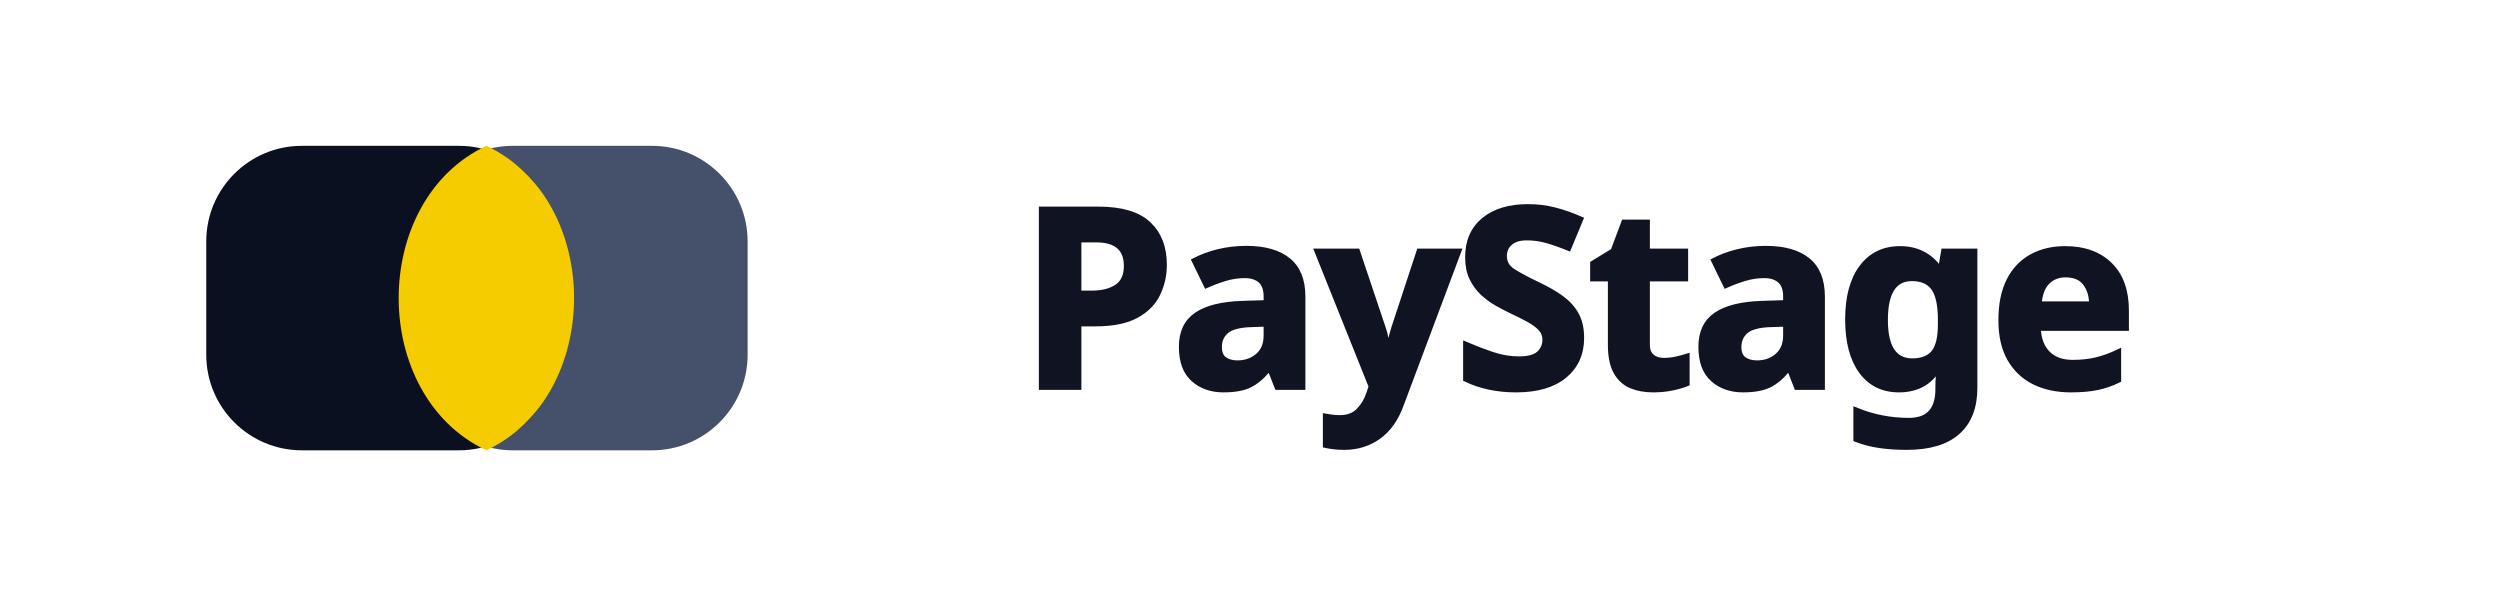
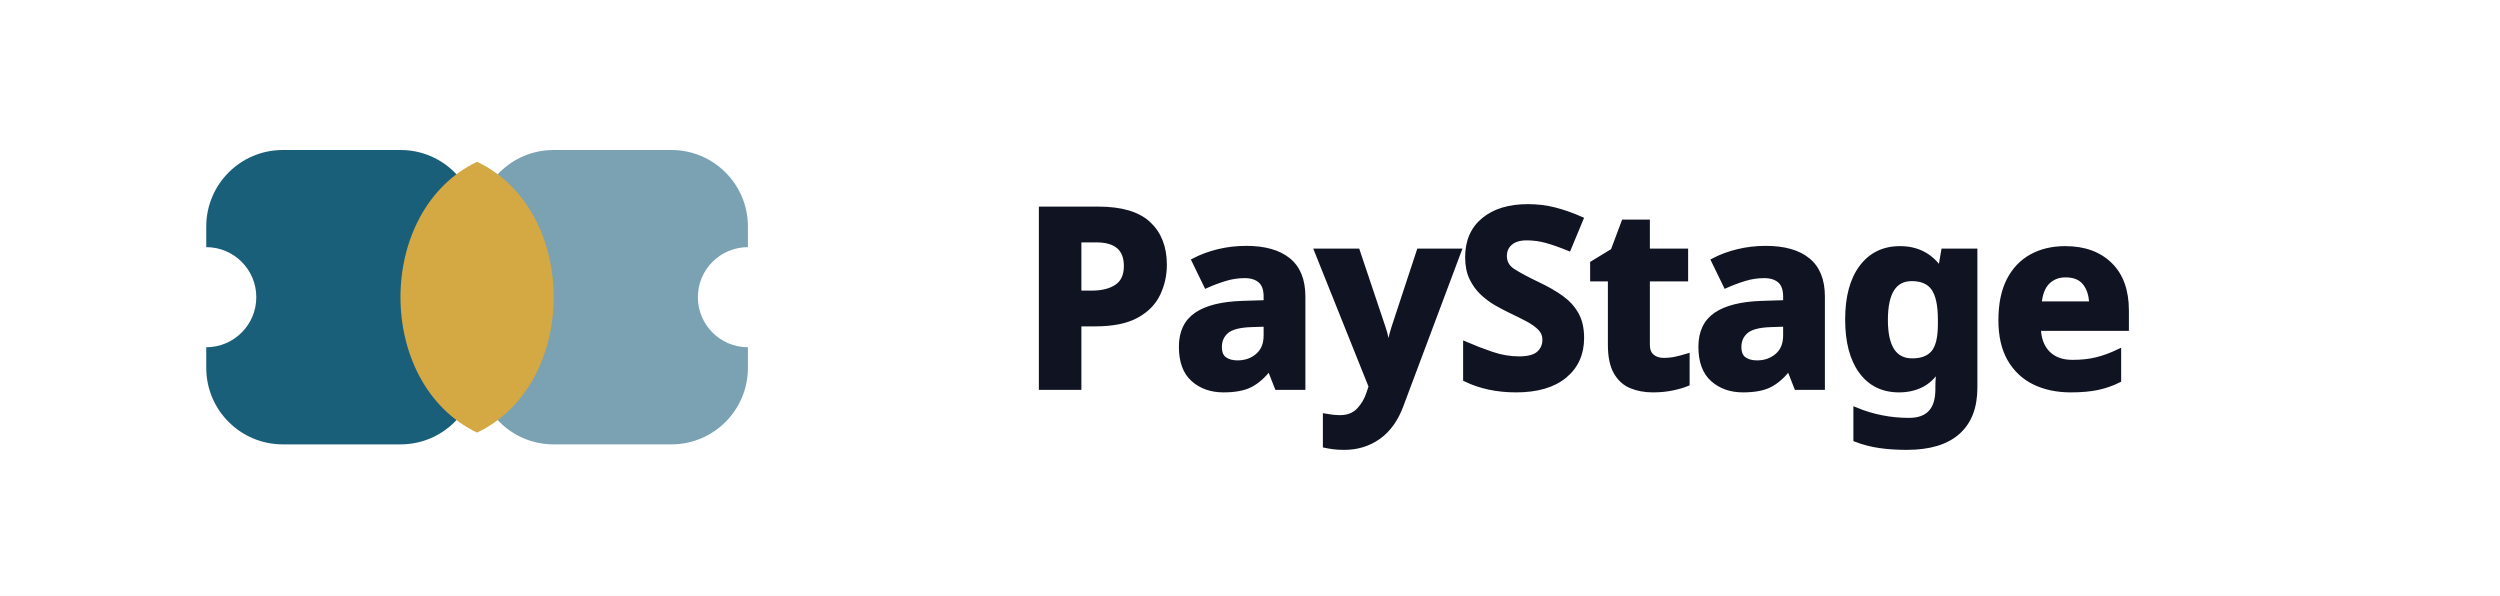
<svg xmlns="http://www.w3.org/2000/svg" width="1200" height="286" viewBox="0 0 1200 286">
  <rect width="1200" height="286" fill="#FFFFFF" />
-   <g transform="translate(99 70) scale(1.461495)">
-     <rect data-plate="B" data-surface="#FFFFFF" x="69.3" y="0" width="108.5" height="100" rx="31.4" fill="#45506B" />
-     <rect data-plate="A" x="0" y="0" width="114.4" height="100" rx="31.4" fill="#0B1020" />
-     <path data-lens="1" data-role="lens" d="M92 0C130.4 18 130.4 82 92 100C53.6 82 53.6 18 92 0Z" fill="#F5CC00" />
+   <g transform="translate(99 72) scale(1.413043)">
+     <defs>
+       <mask id="ticket-active-184" maskUnits="userSpaceOnUse" x="-8" y="-8" width="200" height="116">
+         <rect x="-8" y="-8" width="200" height="116" fill="#FFFFFF" />
+         <circle data-bite="left" cx="0" cy="50" r="17" fill="#000000" />
+         <circle data-bite="right" cx="184" cy="50" r="17" fill="#000000" />
+       </mask>
+     </defs>
+     <g mask="url(#ticket-active-184)">
+       <rect data-plate="body" x="0" y="0" width="92" height="100" rx="26" fill="#1A5F7A" />
+       <rect data-plate="stub" x="92" y="0" width="92" height="100" rx="26" fill="#7AA2B2" />
+     </g>
+     <path data-lens="1" data-role="seal" d="M92 4C126.7 20.6 126.7 79.4 92 96C57.3 79.4 57.3 20.6 92 4Z" fill="#D4A843" />
  </g>
  <text x="489" y="186" font-family="Noto Sans, -apple-system, Helvetica Neue, Arial, sans-serif" font-size="120" font-weight="700" letter-spacing="-2.4" fill="#101322" stroke="#101322" stroke-width="2.28">PayStage</text>
</svg>
